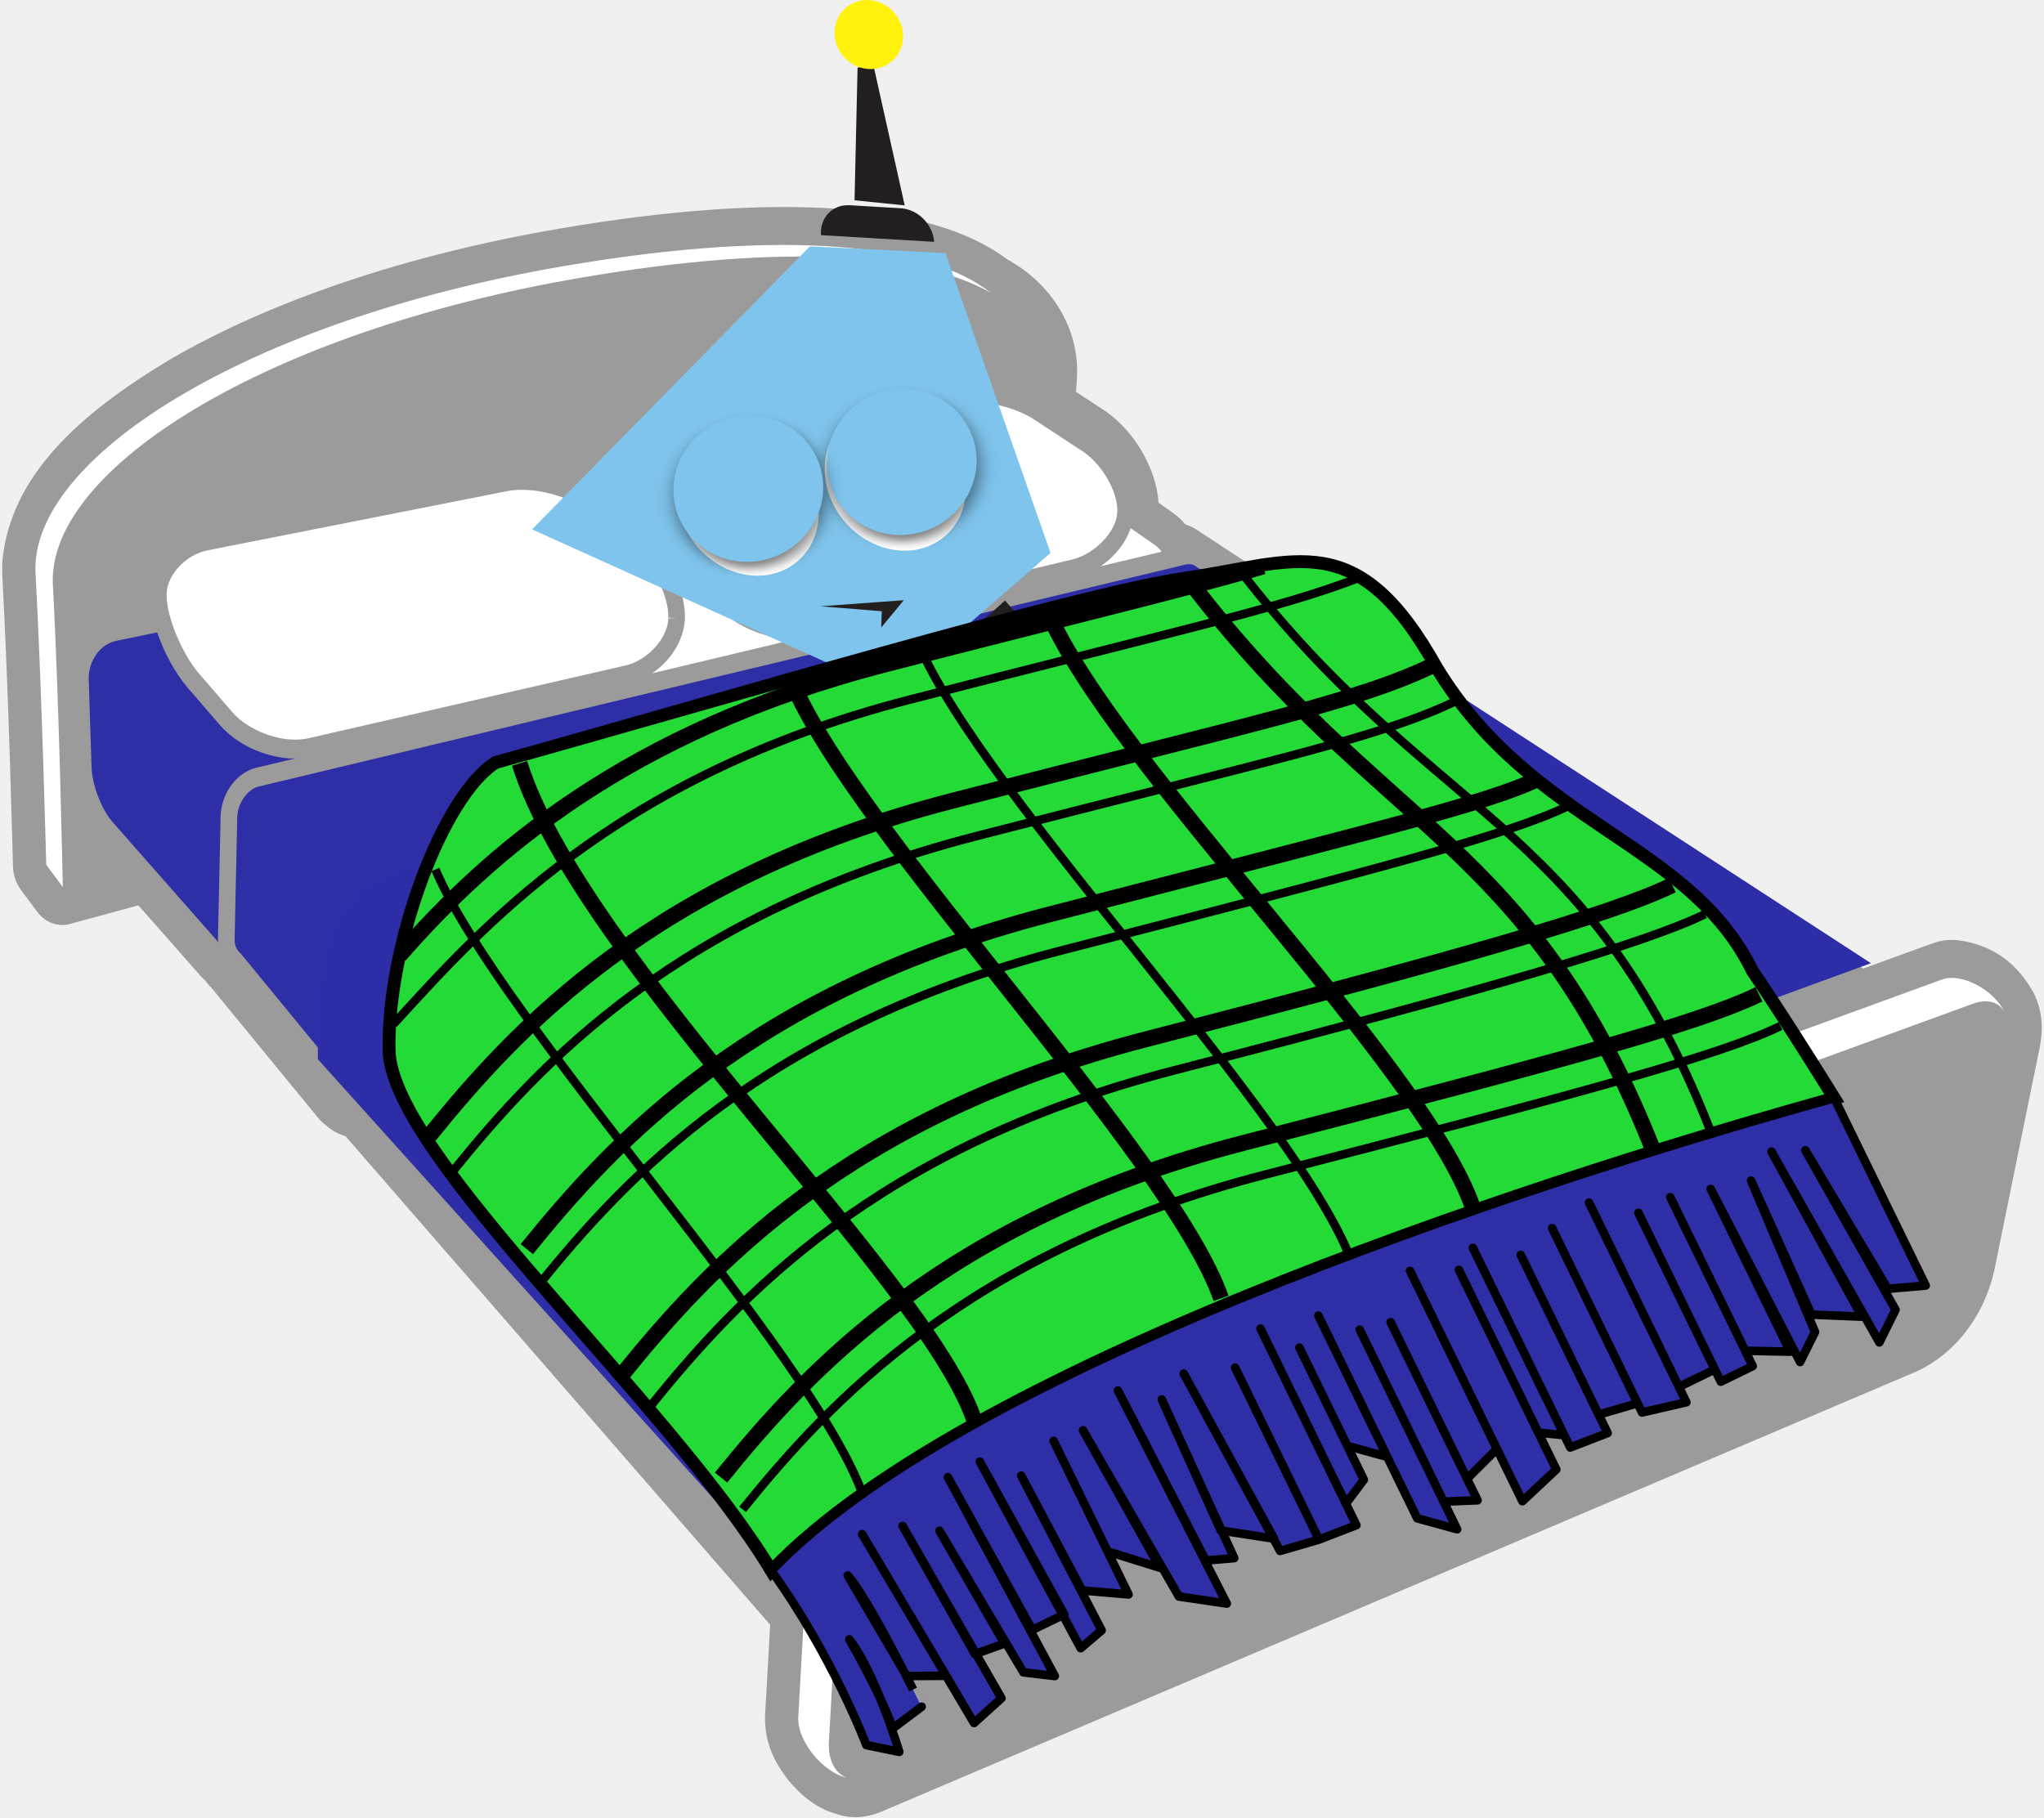
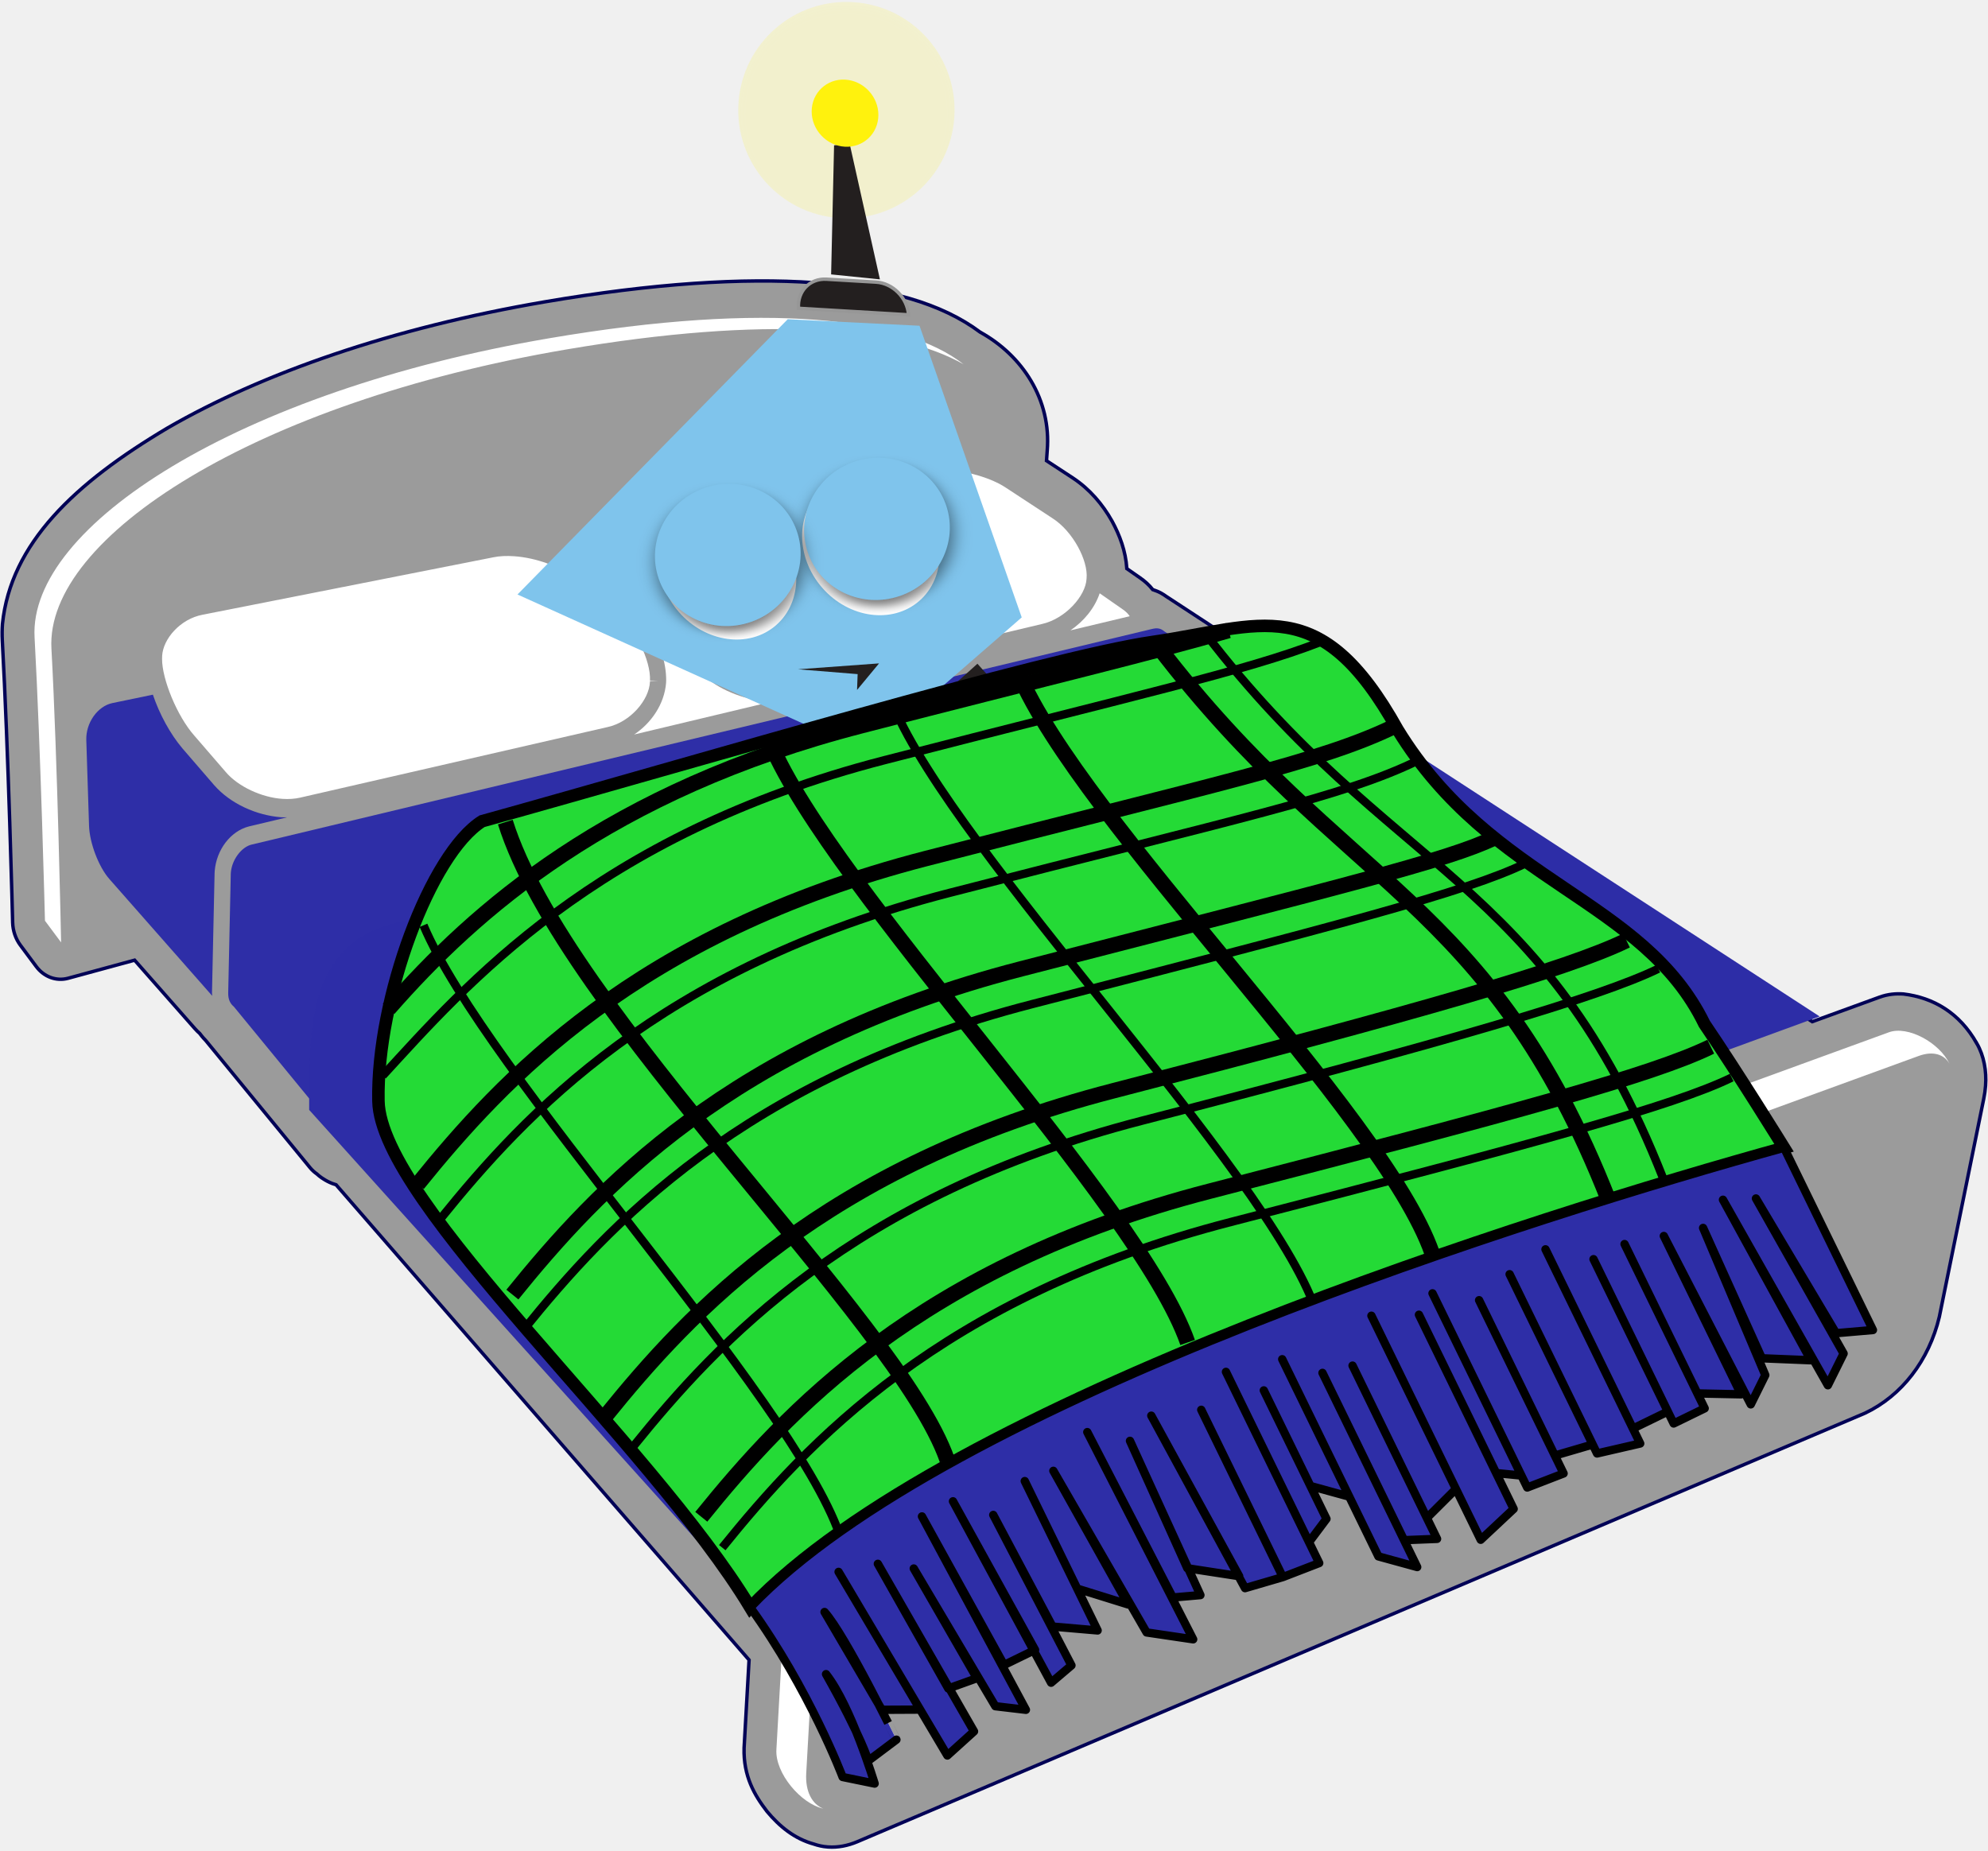
- <svg xmlns="http://www.w3.org/2000/svg" xmlns:xlink="http://www.w3.org/1999/xlink" width="579px" height="515px" viewBox="0 0 579 515" version="1.1">
+ <svg xmlns="http://www.w3.org/2000/svg" xmlns:xlink="http://www.w3.org/1999/xlink" width="579px" height="539px" viewBox="0 0 579 539" version="1.1">
  <defs>
-     <ellipse id="path-1" cx="66.03" cy="50.222" rx="21.283" ry="20.652" />
+     <circle id="path-1" cx="235.5" cy="31.5" r="31.5" />
    <filter x="-50%" y="-50%" width="200%" height="200%" filterUnits="objectBoundingBox" id="filter-2">
+       <feGaussianBlur stdDeviation="1.5" in="SourceAlpha" result="shadowBlurInner1" />
+       <feOffset dx="0" dy="1" in="shadowBlurInner1" result="shadowOffsetInner1" />
+       <feComposite in="shadowOffsetInner1" in2="SourceAlpha" operator="arithmetic" k2="-1" k3="1" result="shadowInnerInner1" />
+       <feColorMatrix values="0 0 0 0 0.988   0 0 0 0 1   0 0 0 0 0.651  0 0 0 0.18 0" type="matrix" in="shadowInnerInner1" />
+     </filter>
+     <ellipse id="path-3" cx="66.03" cy="50.222" rx="21.283" ry="20.652" />
+     <filter x="-50%" y="-50%" width="200%" height="200%" filterUnits="objectBoundingBox" id="filter-4">
      <feGaussianBlur stdDeviation="0 0" in="SourceGraphic" />
    </filter>
-     <filter x="-50%" y="-50%" width="200%" height="200%" filterUnits="objectBoundingBox" id="filter-3">
+     <filter x="-50%" y="-50%" width="200%" height="200%" filterUnits="objectBoundingBox" id="filter-5">
      <feOffset dx="0" dy="2" in="SourceAlpha" result="shadowOffsetOuter1" />
      <feGaussianBlur stdDeviation="2" in="shadowOffsetOuter1" result="shadowBlurOuter1" />
      <feColorMatrix values="0 0 0 0 0   0 0 0 0 0   0 0 0 0 0  0 0 0 0.5 0" type="matrix" in="shadowBlurOuter1" />
    </filter>
-     <ellipse id="path-4" cx="28.254" cy="27.447" rx="21.283" ry="20.652" />
-     <filter x="-50%" y="-50%" width="200%" height="200%" filterUnits="objectBoundingBox" id="filter-5">
+     <ellipse id="path-6" cx="28.254" cy="27.447" rx="21.283" ry="20.652" />
+     <filter x="-50%" y="-50%" width="200%" height="200%" filterUnits="objectBoundingBox" id="filter-7">
      <feGaussianBlur stdDeviation="0 0" in="SourceGraphic" />
    </filter>
-     <filter x="-50%" y="-50%" width="200%" height="200%" filterUnits="objectBoundingBox" id="filter-6">
+     <filter x="-50%" y="-50%" width="200%" height="200%" filterUnits="objectBoundingBox" id="filter-8">
      <feOffset dx="0" dy="2" in="SourceAlpha" result="shadowOffsetOuter1" />
      <feGaussianBlur stdDeviation="2" in="shadowOffsetOuter1" result="shadowBlurOuter1" />
      <feColorMatrix values="0 0 0 0 0   0 0 0 0 0   0 0 0 0 0  0 0 0 0.5 0" type="matrix" in="shadowBlurOuter1" />
    </filter>
  </defs>
  <g id="Story-Boards" stroke="none" stroke-width="1" fill="none" fill-rule="evenodd">
-     <g id="Sleeping-in-Bed" transform="translate(286.5495, 267.8183) rotate(4) translate(-286.5495, -267.8183) translate(-6.95046, -1.181745)">
-       <g id="Green-Bed" transform="translate(293.2898, 291.7944) scale(-1, 1) translate(-293.2898, -291.7944) translate(0.289829, 64.2944)">
-         <g id="g3" transform="translate(0, 0)" fill="#9B9B9B">
-           <path d="M434.483,11.029 C478.478,21.746 515.194,37.585 541.497,55.31 L541.497,55.31 C567.419,73.251 584.791,92.089 585.549,115.678 L585.549,115.678 C585.549,117.204 585.459,118.768 585.266,120.381 L585.266,120.381 C581.269,152.231 576.533,202.107 576.524,202.182 L576.524,202.182 C576.298,204.558 575.342,206.837 573.883,208.557 L573.883,208.557 L568.76,214.522 C566.298,217.376 562.64,218.446 559.283,217.28 L559.283,217.28 L540.325,210.669 L521.451,229.303 C520.929,229.824 520.406,230.265 519.912,230.646 L519.912,230.646 C519.577,231.044 519.351,231.28 519.22,231.415 L519.22,231.415 L519.22,231.415 C518.975,231.662 518.584,232.087 517.996,232.597 L517.996,232.597 L485.144,267.387 C484.504,268.064 483.802,268.618 483.054,269.064 L483.054,269.064 C482.8,269.263 482.56,269.446 482.324,269.612 L482.324,269.612 C481.778,269.988 481.369,270.214 481.166,270.327 L481.166,270.327 L481.157,270.327 C480.356,270.784 479.41,271.214 478.337,271.552 L478.337,271.552 C478.12,271.612 477.753,271.724 477.211,271.843 L477.211,271.843 C477.089,271.972 476.957,272.101 476.83,272.23 L476.83,272.23 L347.581,401.521 L347.237,427.196 C346.893,435.446 343.217,440.761 339.3,445.163 L339.3,445.163 C335.369,449.264 330.788,452.543 324.988,453.714 L324.988,453.714 C323.778,454.037 322.417,454.262 320.944,454.262 L320.944,454.262 L320.845,454.262 L320.845,454.262 C317.954,454.262 315.111,453.494 312.441,452.14 L312.441,452.14 L28.365,307.132 C18.069,301.344 10.856,290.514 8.733,277.642 L8.733,277.642 L0.273,213.447 C0.089,212.088 -1.07736536e-12,210.766 -1.07736536e-12,209.529 L-1.07736536e-12,209.529 C-0.019,205.337 1.031,200.935 3.418,197.399 L3.418,197.399 L3.423,197.404 C9.044,188.902 16.929,185.01 25.714,184.559 L25.714,184.559 C27.903,184.559 30.215,184.908 32.588,185.956 L32.588,185.956 L51.655,194.454 C102.923,166.103 154.049,137.386 204.905,108.105 L204.905,108.105 L247.812,84.107 C247.967,84.016 248.085,83.951 248.17,83.903 L248.17,83.903 C248.433,83.737 248.918,83.446 249.639,83.113 L249.639,83.113 C250.768,82.624 251.216,82.565 251.352,82.511 L251.352,82.511 C251.352,82.511 251.352,82.511 251.588,82.436 L251.588,82.436 C251.701,82.404 251.851,82.355 252.035,82.312 L252.035,82.312 C253.297,80.926 254.61,79.964 255.952,79.157 L255.952,79.157 L259.996,76.739 C260.707,71.606 262.726,67.231 265.222,63.302 L265.222,63.302 C268.357,58.497 272.458,54.364 277.481,51.516 L277.481,51.516 L285.527,47.012 L285.527,44.093 L285.527,44.093 C285.324,29.254 294.603,16.952 307.432,10.996 L307.432,10.996 C319.178,3.434 335.312,0.064 356.676,-1.02318154e-12 L356.676,-1.02318154e-12 C377.494,-1.02318154e-12 403.308,3.445 434.483,11.029 L434.483,11.029" id="path5" />
+     <g id="Sleeping-in-Bed" transform="translate(287.1773, 282.0219) rotate(4) translate(-287.1773, -282.0219) translate(-6.322652, 4.021924)">
+       <g id="Oval" opacity="0.279">
+         <use fill-opacity="0.55" fill="#FFF20D" fill-rule="evenodd" style="mix-blend-mode: soft-light;" xlink:href="#path-1" />
+         <use fill="black" fill-opacity="1" filter="url(#filter-2)" xlink:href="#path-1" />
+       </g>
+       <g id="Green-Bed" transform="translate(293.2898, 309.7944) scale(-1, 1) translate(-293.2898, -309.7944) translate(0.289829, 82.2944)">
+         <g id="g3" transform="translate(0, -0)" stroke="#010256" fill="#9B9B9B">
+           <path d="M434.483,11.029 C478.478,21.746 515.194,37.585 541.497,55.31 L541.497,55.31 C567.419,73.251 584.791,92.089 585.549,115.678 L585.549,115.678 C585.549,117.204 585.459,118.768 585.266,120.381 L585.266,120.381 C581.269,152.231 576.533,202.107 576.524,202.182 L576.524,202.182 C576.298,204.558 575.342,206.837 573.883,208.557 L573.883,208.557 L568.76,214.522 C566.298,217.376 562.64,218.446 559.283,217.28 L559.283,217.28 L540.325,210.669 L521.451,229.303 C520.929,229.824 520.406,230.265 519.912,230.646 L519.912,230.646 C519.577,231.044 519.351,231.28 519.22,231.415 L519.22,231.415 L519.22,231.415 C518.975,231.662 518.584,232.087 517.996,232.597 L517.996,232.597 L485.144,267.387 C484.504,268.064 483.802,268.618 483.054,269.064 L483.054,269.064 C482.8,269.263 482.56,269.446 482.324,269.612 L482.324,269.612 C481.778,269.988 481.369,270.214 481.166,270.327 L481.166,270.327 L481.157,270.327 C480.356,270.784 479.41,271.214 478.337,271.552 L478.337,271.552 C478.12,271.612 477.753,271.724 477.211,271.843 L477.211,271.843 C477.089,271.972 476.957,272.101 476.83,272.23 L476.83,272.23 L347.581,401.521 L347.237,427.196 C346.893,435.446 343.217,440.761 339.3,445.163 L339.3,445.163 C335.369,449.264 330.788,452.543 324.988,453.714 L324.988,453.714 C323.778,454.037 322.417,454.262 320.944,454.262 L320.944,454.262 L320.845,454.262 L320.845,454.262 C317.954,454.262 315.111,453.494 312.441,452.14 L312.441,452.14 L28.365,307.132 C18.069,301.344 10.856,290.514 8.733,277.642 L8.733,277.642 L0.273,213.447 C0.089,212.088 -9.63678518e-13,210.766 -9.63678518e-13,209.529 L-9.63678518e-13,209.529 C-0.019,205.337 1.031,200.935 3.418,197.399 L3.418,197.399 L3.423,197.404 C9.044,188.902 16.929,185.01 25.714,184.559 L25.714,184.559 C27.903,184.559 30.215,184.908 32.588,185.956 L32.588,185.956 L51.655,194.454 C102.923,166.103 154.049,137.386 204.905,108.105 L204.905,108.105 L247.812,84.107 C247.967,84.016 248.085,83.951 248.17,83.903 L248.17,83.903 C248.433,83.737 248.918,83.446 249.639,83.113 L249.639,83.113 C250.768,82.624 251.216,82.565 251.352,82.511 L251.352,82.511 C251.352,82.511 251.352,82.511 251.588,82.436 L251.588,82.436 C251.701,82.404 251.851,82.355 252.035,82.312 L252.035,82.312 C253.297,80.926 254.61,79.964 255.952,79.157 L255.952,79.157 L259.996,76.739 C260.707,71.606 262.726,67.231 265.222,63.302 L265.222,63.302 C268.357,58.497 272.458,54.364 277.481,51.516 L277.481,51.516 L285.527,47.012 L285.527,44.093 L285.527,44.093 C285.324,29.254 294.603,16.952 307.432,10.996 L307.432,10.996 C319.178,3.434 335.312,0.064 356.676,-1.36424205e-12 L356.676,-1.36424205e-12 C377.494,-1.36424205e-12 403.308,3.445 434.483,11.029 L434.483,11.029" id="path5" />
        </g>
        <path d="M296.84,55.649 L282.678,63.582 C276.436,66.941 271.342,75.234 271.497,80.41 L271.497,80.41 L271.497,80.539 L271.497,80.539 C271.408,85.537 276.874,92.589 283.577,94.566 L283.577,94.566 L354.012,116.559 C355.876,117.145 358.122,117.441 360.499,117.441 L360.499,117.441 C366.539,117.462 373.46,115.468 377.579,112.367 L377.579,112.367 L390.483,102.79 C396.458,98.511 401.514,89.439 401.457,84.801 L401.457,84.801 C401.429,84.516 401.448,84.392 401.439,84.392 L401.439,84.392 C401.632,79.921 396.439,73.412 389.702,71.633 L389.702,71.633 L321.636,52.585 L322.196,49.984 L321.636,52.585 C319.517,51.989 316.919,51.682 314.164,51.688 L314.164,51.688 L314.033,51.688 L314.033,51.688 C307.969,51.688 301.133,53.219 296.84,55.649 L296.84,55.649 L296.84,55.649 Z" id="path7" fill="#FFFFFF" />
        <path d="M396.26,119.101 C396.26,119.101 396.251,119.166 396.251,119.343 L396.251,119.343 C396.128,124.637 401.151,131.425 407.62,133.317 L407.62,133.317 L495.582,160.094 C497.074,160.545 498.806,160.792 500.638,160.792 L500.638,160.792 C506.697,160.825 513.782,158.121 517.647,154.16 L517.647,154.16 L527.571,144.174 C532.967,138.859 538.06,128.437 538.461,122.622 L538.461,122.622 C538.484,122.267 538.503,121.966 538.503,121.735 L538.503,121.735 C538.607,116.731 533.969,110.593 527.628,108.922 L527.628,108.922 L444.242,86.306 C442.505,85.816 440.448,85.585 438.268,85.585 L438.268,85.585 C431.993,85.564 424.639,87.622 420.284,90.745 L420.284,90.745 L407.705,99.651 C401.721,103.746 396.387,113.173 396.269,118.94 L396.269,118.94 L393.911,118.806 L396.26,119.101 L396.26,119.101 L396.26,119.101 Z" id="path9" fill="#FFFFFF" />
        <path d="M432.525,21.541 C369.708,6.256 329.747,8.363 311.561,20.692 C331.602,11.056 369.938,10.486 427.398,24.465 C516.673,46.189 574.852,89.627 570.822,121.789 C566.802,153.95 562.042,206.998 562.042,206.998 L567.169,201.027 C567.169,201.027 571.924,151.027 575.949,118.865 C579.974,86.703 521.795,43.26 432.525,21.541 L432.525,21.541 Z" id="path11" fill="#FFFFFF" />
        <path d="M326.65,328.588 L29.165,195.98 C23.812,193.594 14.274,197.952 10.894,203.934 C12.678,201.258 15.955,200.43 20.018,202.247 L317.498,334.855 C324.338,337.902 329.837,347.254 329.724,355.628 L328.669,433.312 C328.599,438.601 326.344,442.153 323.01,443.207 C329.625,442.239 337.723,433.898 337.817,427.045 L338.871,349.361 C338.989,340.982 333.485,331.635 326.65,328.588 L326.65,328.588 Z" id="path13" fill="#FFFFFF" />
        <path d="M540.405,133.151 C538.084,138.708 534.567,144.228 530.688,148.205 L520.769,158.191 C515.646,163.286 507.836,166.119 500.642,166.162 C500.045,166.162 499.465,166.086 498.877,166.049 L509.842,169.488 C515.077,171.23 518.791,176.927 518.862,183.119 C518.862,183.339 518.862,183.538 518.852,183.785 L517.176,218.575 C517.162,218.881 517.082,219.155 517.054,219.456 L549.317,187.59 C552.645,184.306 555.79,177.524 556.294,172.531 L558.832,147.668 C559.326,142.675 556.247,137.606 551.972,136.402 L540.405,133.151 Z" id="path15" fill="#2E2EA7" />
        <path d="M405.186,95.12 L403.369,94.609 C402.592,96.195 401.679,97.743 400.648,99.232 C402.069,97.694 403.585,96.286 405.186,95.12 L405.186,95.12 Z" id="path17" fill="#FFFFFF" />
        <path d="M267.387,84.457 L260.325,88.681 C259.36,89.256 258.659,89.88 258.197,90.509 L275.136,95.824 C271.398,92.884 268.545,88.891 267.387,84.457 L267.387,84.457 Z" id="path19" fill="#FFFFFF" />
        <path d="M391.543,119.349 C391.543,119.171 391.543,118.897 391.571,118.532 C391.896,113.453 394.156,107.965 397.442,103.23 C396.067,104.724 394.603,106.116 393.054,107.299 L380.14,116.876 C375.013,120.655 367.777,122.665 361.017,122.783 L399.758,134.946 C394.946,131.189 391.637,125.492 391.543,119.349 L391.543,119.349 Z" id="path21" fill="#FFFFFF" />
        <path d="M247.779,94.233 L210.94,114.823 L468.078,202.186 C470.685,203.071 475.898,204.843 475.898,204.843 C481.062,206.681 484.645,212.367 484.716,218.467 C484.716,218.768 484.706,219.01 484.706,219.317 L482.729,251.613 L510.552,222.154 C511.668,221.348 512.36,220.187 512.464,218.285 L514.14,183.559 C514.229,179.598 511.536,175.513 508.589,174.68 C508.589,174.68 493.424,169.908 485.842,167.522 C407.638,142.911 251.23,93.69 251.23,93.69 C250.736,93.534 250.288,93.47 249.902,93.47 C249.125,93.47 248.528,93.696 247.779,94.233 Z" id="path23" fill="#2E2EA7" />
        <path d="M464.74,194.329 C490.503,202.542 488.21,226.77 486.566,250.628 L349.357,383.171 C353.545,345.068 345.104,328.592 332.506,319.234 L49.607,192.79 L203.703,107.24 L464.74,194.329 Z" id="rect3548" fill="#2D2DA7" />
      </g>
-       <path d="M250.761,69.499 L240.442,59.4 C236.953,55.983 231.704,56.446 228.717,60.435 L251.667,82.898 C254.656,78.911 254.249,72.911 250.761,69.499" id="Fill-56" fill="#231F1F" transform="translate(241.1921, 70.00482) rotate(315) translate(-241.1921, -70.00482) " />
-       <polyline id="Fill-57" fill="#231F1F" transform="translate(238.5409, 45.1065) rotate(315) translate(-238.5409, -45.1065) " points="223.988 53.8 249.297 25.994 253.094 28.497 233.763 64.219 223.988 53.8" />
-       <path d="M241.465,21.891 C237.546,25.56 231.546,25.185 228.066,21.055 C224.586,16.925 224.942,10.605 228.86,6.936 C232.778,3.272 238.778,3.645 242.258,7.775 C245.737,11.905 245.384,18.226 241.465,21.891" id="Fill-58" fill="#FFF20D" transform="translate(235.162, 14.41524) rotate(315) translate(-235.162, -14.41524) " />
-       <path d="M369.963,230.78 C369.963,260.876 348.614,285.276 322.278,285.276 C295.942,285.276 274.593,260.876 274.593,230.78 C274.593,200.682 295.942,176.283 322.278,176.283 C348.614,176.283 369.963,200.682 369.963,230.78" id="Fill-59" fill="#7FC4EC" transform="translate(322.2779, 230.7794) rotate(315) translate(-322.2779, -230.7794) " />
-       <path d="M362.181,299.722 C362.181,302.347 360.318,304.474 358.022,304.474 L349.151,304.474 C346.855,304.474 344.991,302.347 344.991,299.722 L344.991,289.583 C344.991,286.959 346.855,284.831 349.151,284.831 L358.022,284.831 C360.318,284.831 362.181,286.959 362.181,289.583 L362.181,299.722" id="Fill-60" fill="#7FC4EC" transform="translate(353.5862, 294.6529) rotate(315) translate(-353.5862, -294.6529) " />
-       <path d="M395.118,266.784 C395.118,269.409 393.256,271.537 390.96,271.537 L382.088,271.537 C379.792,271.537 377.93,269.409 377.93,266.784 L377.93,256.645 C377.93,254.021 379.792,251.894 382.088,251.894 L390.96,251.894 C393.256,251.894 395.118,254.021 395.118,256.645 L395.118,266.784" id="Fill-61" fill="#7FC4EC" transform="translate(386.524, 261.7151) rotate(315) translate(-386.524, -261.7151) " />
-       <polyline id="Fill-62" fill="#231F1F" transform="translate(279.7108, 184.3318) rotate(315) translate(-279.7108, -184.3318) " points="292.392 189.212 267.167 189.653 267.03 179.452 292.255 179.011 292.392 189.212" />
-       <path d="M273.636,258.658 C273.168,260.288 271.633,261.174 270.207,260.639 C268.781,260.106 268.004,258.35 268.472,256.72 L272.763,241.762 C273.23,240.135 274.766,239.247 276.191,239.777 C277.618,240.314 278.396,242.067 277.928,243.699 L273.636,258.658" id="Fill-63" fill="#231F1F" transform="translate(273.1997, 250.2092) rotate(315) translate(-273.1997, -250.2092) " />
-       <polyline id="Fill-64" fill="#231F1F" transform="translate(273.9145, 269.4926) rotate(315) translate(-273.9145, -269.4926) " points="267.158 293.301 258.889 266.996 271.662 245.684 288.94 252.23 286.846 259.448 274.322 254.703 266.302 268.084 273.421 290.731 267.158 293.301" />
-       <path d="M264.831,256.244 C264.831,259.919 262.224,262.897 259.009,262.897 C255.793,262.897 253.187,259.919 253.187,256.244 C253.187,252.568 255.793,249.59 259.009,249.59 C262.224,249.59 264.831,252.568 264.831,256.244" id="Fill-65" fill="#231F1F" transform="translate(259.0086, 256.2438) rotate(315) translate(-259.0086, -256.2438) " />
-       <path d="M270.474,276.018 C270.474,279.562 267.96,282.434 264.859,282.434 C261.759,282.434 259.245,279.562 259.245,276.018 C259.245,272.474 261.759,269.602 264.859,269.602 C267.96,269.602 270.474,272.474 270.474,276.018" id="Fill-66" fill="#231F1F" transform="translate(264.8593, 276.0178) rotate(315) translate(-264.8593, -276.0178) " />
-       <path d="M299.756,288.677 C299.735,288.597 299.733,288.515 299.71,288.432 C298.058,282.657 292.62,279.504 287.564,281.392 C282.509,283.282 279.752,289.495 281.404,295.272 C281.427,295.356 281.468,295.423 281.492,295.501 L299.756,288.677" id="Fill-67" fill="#231F1F" transform="translate(290.3403, 288.1726) rotate(315) translate(-290.3403, -288.1726) " />
-       <path d="M340.912,190.509 C341.378,192.139 342.915,193.025 344.341,192.49 C345.767,191.957 346.545,190.202 346.077,188.572 L341.785,173.613 C341.317,171.986 339.783,171.098 338.356,171.629 C336.93,172.166 336.152,173.918 336.62,175.55 L340.912,190.509" id="Fill-68" fill="#231F1F" transform="translate(341.3484, 182.0605) rotate(315) translate(-341.3484, -182.0605) " />
-       <polyline id="Fill-69" fill="#231F1F" transform="translate(360.8037, 182.6033) rotate(315) translate(-360.8037, -182.6033) " points="367.56 206.412 375.829 180.107 363.056 158.795 345.779 165.34 347.872 172.558 360.396 167.814 368.416 181.194 361.298 203.842 367.56 206.412" />
-       <path d="M341.212,168.219 C341.212,171.894 343.819,174.872 347.034,174.872 C350.249,174.872 352.856,171.894 352.856,168.219 C352.856,164.543 350.249,161.565 347.034,161.565 C343.819,161.565 341.212,164.543 341.212,168.219" id="Fill-70" fill="#231F1F" transform="translate(347.0336, 168.2188) rotate(315) translate(-347.0336, -168.2188) " />
-       <path d="M362.036,173.228 C362.036,176.771 364.549,179.643 367.65,179.643 C370.75,179.643 373.263,176.771 373.263,173.228 C373.263,169.684 370.75,166.812 367.65,166.812 C364.549,166.812 362.036,169.684 362.036,173.228" id="Fill-71" fill="#231F1F" transform="translate(367.6495, 173.2276) rotate(315) translate(-367.6495, -173.2276) " />
-       <path d="M370.086,199.515 C370.107,199.436 370.11,199.354 370.133,199.27 C371.786,193.495 377.222,190.342 382.278,192.23 C387.334,194.121 390.091,200.334 388.438,206.111 C388.415,206.195 388.375,206.262 388.351,206.34 L370.086,199.515" id="Fill-72" fill="#231F1F" transform="translate(379.5016, 199.0114) rotate(315) translate(-379.5016, -199.0114) " />
-       <path d="M307.571,209.458 C307.571,212.782 305.211,215.478 302.302,215.478 C299.393,215.478 297.035,212.782 297.035,209.458 C297.035,206.133 299.393,203.437 302.302,203.437 C305.211,203.437 307.571,206.133 307.571,209.458" id="Fill-73" fill="#231F1F" transform="translate(302.3031, 209.4575) rotate(315) translate(-302.3031, -209.4575) " />
-       <path d="M328.989,230.875 C328.989,234.201 326.629,236.896 323.72,236.896 C320.811,236.896 318.453,234.201 318.453,230.875 C318.453,227.551 320.811,224.855 323.72,224.855 C326.629,224.855 328.989,227.551 328.989,230.875" id="Fill-74" fill="#231F1F" transform="translate(323.7209, 230.8753) rotate(315) translate(-323.7209, -230.8753) " />
-       <path d="M349.757,251.644 C349.757,254.969 347.398,257.664 344.489,257.664 C341.58,257.664 339.222,254.969 339.222,251.644 C339.222,248.319 341.58,245.624 344.489,245.624 C347.398,245.624 349.757,248.319 349.757,251.644" id="Fill-75" fill="#231F1F" transform="translate(344.4896, 251.644) rotate(315) translate(-344.4896, -251.644) " />
-       <polyline id="Fill-76" fill="#7FC4EC" transform="translate(231.887, 144.2331) rotate(315) translate(-231.887, -144.2331) " points="162.024 97.976 208.6 199.362 268.482 199.362 301.75 115.718 274.028 89.104 162.024 97.976" />
-       <path d="M229.119,149.412 C229.119,161.288 220.695,170.914 210.305,170.914 C199.914,170.914 191.49,161.288 191.49,149.412 C191.49,137.538 199.914,127.91 210.305,127.91 C220.695,127.91 229.119,137.538 229.119,149.412" id="Fill-77" fill="#FFFFFF" transform="translate(210.3046, 149.4121) rotate(315) translate(-210.3046, -149.4121) " />
-       <path d="M270.251,139.433 C270.251,151.309 261.827,160.935 251.438,160.935 C241.045,160.935 232.622,151.309 232.622,139.433 C232.622,127.559 241.045,117.931 251.438,117.931 C261.827,117.931 270.251,127.559 270.251,139.433" id="Fill-78" fill="#FFFFFF" transform="translate(251.4368, 139.433) rotate(315) translate(-251.4368, -139.433) " />
-       <path d="M217.257,151.161 C217.257,156.211 213.674,160.307 209.254,160.307 C204.835,160.307 201.253,156.211 201.253,151.161 C201.253,146.11 204.835,142.015 209.254,142.015 C213.674,142.015 217.257,146.11 217.257,151.161" id="Fill-79" fill="#231F1F" transform="translate(209.2551, 151.1606) rotate(315) translate(-209.2551, -151.1606) " />
-       <path d="M259.445,138.829 C259.445,143.879 255.861,147.973 251.442,147.973 C247.023,147.973 243.44,143.879 243.44,138.829 C243.44,133.778 247.023,129.682 251.442,129.682 C255.861,129.682 259.445,133.778 259.445,138.829" id="Fill-80" fill="#231F1F" transform="translate(251.4422, 138.8279) rotate(315) translate(-251.4422, -138.8279) " />
-       <polygon id="Fill-81" fill="#231F1F" transform="translate(245.1039, 175.8598) rotate(315) translate(-245.1039, -175.8598) " points="247.809 180.395 244.656 183.763 254.564 182.128 235.643 167.957" />
-       <g id="Sleepy-Eyelids" transform="translate(231.4982, 140.0782) rotate(315) translate(-231.4982, -140.0782) translate(184.4982, 101.0782)">
-         <g id="Oval-4-Copy-2" filter="url(#filter-2)" transform="translate(66.03044, 50.22187) rotate(22) translate(-66.03044, -50.22187) ">
-           <use fill="black" fill-opacity="1" filter="url(#filter-3)" xlink:href="#path-1" />
-           <use fill="#7FC4EC" fill-rule="evenodd" xlink:href="#path-1" />
+       <path d="M250.761,87.499 L240.442,77.4 C236.953,73.983 231.704,74.446 228.717,78.435 L251.667,100.898 C254.656,96.911 254.249,90.911 250.761,87.499" id="Fill-56" stroke="#979797" fill="#231F1F" transform="translate(241.1921, 88.00482) rotate(315) translate(-241.1921, -88.00482) " />
+       <polyline id="Fill-57" fill="#231F1F" transform="translate(238.5409, 63.1065) rotate(315) translate(-238.5409, -63.1065) " points="223.988 71.8 249.297 43.994 253.094 46.497 233.763 82.219 223.988 71.8" />
+       <path d="M241.465,39.891 C237.546,43.56 231.546,43.185 228.066,39.055 C224.586,34.925 224.942,28.605 228.86,24.936 C232.778,21.272 238.778,21.645 242.258,25.775 C245.737,29.905 245.384,36.226 241.465,39.891" id="Fill-58" fill="#FFF20D" transform="translate(235.162, 32.41524) rotate(315) translate(-235.162, -32.41524) " />
+       <path d="M369.963,248.78 C369.963,278.876 348.614,303.276 322.278,303.276 C295.942,303.276 274.593,278.876 274.593,248.78 C274.593,218.682 295.942,194.283 322.278,194.283 C348.614,194.283 369.963,218.682 369.963,248.78" id="Fill-59" fill="#7FC4EC" transform="translate(322.2779, 248.7794) rotate(315) translate(-322.2779, -248.7794) " />
+       <path d="M362.181,317.722 C362.181,320.347 360.318,322.474 358.022,322.474 L349.151,322.474 C346.855,322.474 344.991,320.347 344.991,317.722 L344.991,307.583 C344.991,304.959 346.855,302.831 349.151,302.831 L358.022,302.831 C360.318,302.831 362.181,304.959 362.181,307.583 L362.181,317.722" id="Fill-60" fill="#7FC4EC" transform="translate(353.5862, 312.6529) rotate(315) translate(-353.5862, -312.6529) " />
+       <path d="M395.118,284.784 C395.118,287.409 393.256,289.537 390.96,289.537 L382.088,289.537 C379.792,289.537 377.93,287.409 377.93,284.784 L377.93,274.645 C377.93,272.021 379.792,269.894 382.088,269.894 L390.96,269.894 C393.256,269.894 395.118,272.021 395.118,274.645 L395.118,284.784" id="Fill-61" fill="#7FC4EC" transform="translate(386.524, 279.7151) rotate(315) translate(-386.524, -279.7151) " />
+       <polyline id="Fill-62" fill="#231F1F" transform="translate(279.7108, 202.3318) rotate(315) translate(-279.7108, -202.3318) " points="292.392 207.212 267.167 207.653 267.03 197.452 292.255 197.011 292.392 207.212" />
+       <path d="M273.636,276.658 C273.168,278.288 271.633,279.174 270.207,278.639 C268.781,278.106 268.004,276.35 268.472,274.72 L272.763,259.762 C273.23,258.135 274.766,257.247 276.191,257.777 C277.618,258.314 278.396,260.067 277.928,261.699 L273.636,276.658" id="Fill-63" fill="#231F1F" transform="translate(273.1997, 268.2092) rotate(315) translate(-273.1997, -268.2092) " />
+       <polyline id="Fill-64" fill="#231F1F" transform="translate(273.9145, 287.4926) rotate(315) translate(-273.9145, -287.4926) " points="267.158 311.301 258.889 284.996 271.662 263.684 288.94 270.23 286.846 277.448 274.322 272.703 266.302 286.084 273.421 308.731 267.158 311.301" />
+       <path d="M264.831,274.244 C264.831,277.919 262.224,280.897 259.009,280.897 C255.793,280.897 253.187,277.919 253.187,274.244 C253.187,270.568 255.793,267.59 259.009,267.59 C262.224,267.59 264.831,270.568 264.831,274.244" id="Fill-65" fill="#231F1F" transform="translate(259.0086, 274.2438) rotate(315) translate(-259.0086, -274.2438) " />
+       <path d="M270.474,294.018 C270.474,297.562 267.96,300.434 264.859,300.434 C261.759,300.434 259.245,297.562 259.245,294.018 C259.245,290.474 261.759,287.602 264.859,287.602 C267.96,287.602 270.474,290.474 270.474,294.018" id="Fill-66" fill="#231F1F" transform="translate(264.8593, 294.0178) rotate(315) translate(-264.8593, -294.0178) " />
+       <path d="M299.756,306.677 C299.735,306.597 299.733,306.515 299.71,306.432 C298.058,300.657 292.62,297.504 287.564,299.392 C282.509,301.282 279.752,307.495 281.404,313.272 C281.427,313.356 281.468,313.423 281.492,313.501 L299.756,306.677" id="Fill-67" fill="#231F1F" transform="translate(290.3403, 306.1726) rotate(315) translate(-290.3403, -306.1726) " />
+       <path d="M340.912,208.509 C341.378,210.139 342.915,211.025 344.341,210.49 C345.767,209.957 346.545,208.202 346.077,206.572 L341.785,191.613 C341.317,189.986 339.783,189.098 338.356,189.629 C336.93,190.166 336.152,191.918 336.62,193.55 L340.912,208.509" id="Fill-68" fill="#231F1F" transform="translate(341.3484, 200.0605) rotate(315) translate(-341.3484, -200.0605) " />
+       <polyline id="Fill-69" fill="#231F1F" transform="translate(360.8037, 200.6033) rotate(315) translate(-360.8037, -200.6033) " points="367.56 224.412 375.829 198.107 363.056 176.795 345.779 183.34 347.872 190.558 360.396 185.814 368.416 199.194 361.298 221.842 367.56 224.412" />
+       <path d="M341.212,186.219 C341.212,189.894 343.819,192.872 347.034,192.872 C350.249,192.872 352.856,189.894 352.856,186.219 C352.856,182.543 350.249,179.565 347.034,179.565 C343.819,179.565 341.212,182.543 341.212,186.219" id="Fill-70" fill="#231F1F" transform="translate(347.0336, 186.2188) rotate(315) translate(-347.0336, -186.2188) " />
+       <path d="M362.036,191.228 C362.036,194.771 364.549,197.643 367.65,197.643 C370.75,197.643 373.263,194.771 373.263,191.228 C373.263,187.684 370.75,184.812 367.65,184.812 C364.549,184.812 362.036,187.684 362.036,191.228" id="Fill-71" fill="#231F1F" transform="translate(367.6495, 191.2276) rotate(315) translate(-367.6495, -191.2276) " />
+       <path d="M370.086,217.515 C370.107,217.436 370.11,217.354 370.133,217.27 C371.786,211.495 377.222,208.342 382.278,210.23 C387.334,212.121 390.091,218.334 388.438,224.111 C388.415,224.195 388.375,224.262 388.351,224.34 L370.086,217.515" id="Fill-72" fill="#231F1F" transform="translate(379.5016, 217.0114) rotate(315) translate(-379.5016, -217.0114) " />
+       <path d="M307.571,227.458 C307.571,230.782 305.211,233.478 302.302,233.478 C299.393,233.478 297.035,230.782 297.035,227.458 C297.035,224.133 299.393,221.437 302.302,221.437 C305.211,221.437 307.571,224.133 307.571,227.458" id="Fill-73" fill="#231F1F" transform="translate(302.3031, 227.4575) rotate(315) translate(-302.3031, -227.4575) " />
+       <path d="M328.989,248.875 C328.989,252.201 326.629,254.896 323.72,254.896 C320.811,254.896 318.453,252.201 318.453,248.875 C318.453,245.551 320.811,242.855 323.72,242.855 C326.629,242.855 328.989,245.551 328.989,248.875" id="Fill-74" fill="#231F1F" transform="translate(323.7209, 248.8753) rotate(315) translate(-323.7209, -248.8753) " />
+       <path d="M349.757,269.644 C349.757,272.969 347.398,275.664 344.489,275.664 C341.58,275.664 339.222,272.969 339.222,269.644 C339.222,266.319 341.58,263.624 344.489,263.624 C347.398,263.624 349.757,266.319 349.757,269.644" id="Fill-75" fill="#231F1F" transform="translate(344.4896, 269.644) rotate(315) translate(-344.4896, -269.644) " />
+       <polyline id="Fill-76" fill="#7FC4EC" transform="translate(231.887, 162.2331) rotate(315) translate(-231.887, -162.2331) " points="162.024 115.976 208.6 217.362 268.482 217.362 301.75 133.718 274.028 107.104 162.024 115.976" />
+       <path d="M229.119,167.412 C229.119,179.288 220.695,188.914 210.305,188.914 C199.914,188.914 191.49,179.288 191.49,167.412 C191.49,155.538 199.914,145.91 210.305,145.91 C220.695,145.91 229.119,155.538 229.119,167.412" id="Fill-77" fill="#FFFFFF" transform="translate(210.3046, 167.4121) rotate(315) translate(-210.3046, -167.4121) " />
+       <path d="M270.251,157.433 C270.251,169.309 261.827,178.935 251.438,178.935 C241.045,178.935 232.622,169.309 232.622,157.433 C232.622,145.559 241.045,135.931 251.438,135.931 C261.827,135.931 270.251,145.559 270.251,157.433" id="Fill-78" fill="#FFFFFF" transform="translate(251.4368, 157.433) rotate(315) translate(-251.4368, -157.433) " />
+       <path d="M217.257,169.161 C217.257,174.211 213.674,178.307 209.254,178.307 C204.835,178.307 201.253,174.211 201.253,169.161 C201.253,164.11 204.835,160.015 209.254,160.015 C213.674,160.015 217.257,164.11 217.257,169.161" id="Fill-79" fill="#231F1F" transform="translate(209.2551, 169.1606) rotate(315) translate(-209.2551, -169.1606) " />
+       <path d="M259.445,156.829 C259.445,161.879 255.861,165.973 251.442,165.973 C247.023,165.973 243.44,161.879 243.44,156.829 C243.44,151.778 247.023,147.682 251.442,147.682 C255.861,147.682 259.445,151.778 259.445,156.829" id="Fill-80" fill="#231F1F" transform="translate(251.4422, 156.8279) rotate(315) translate(-251.4422, -156.8279) " />
+       <polygon id="Fill-81" fill="#231F1F" transform="translate(245.1039, 193.8598) rotate(315) translate(-245.1039, -193.8598) " points="247.809 198.395 244.656 201.763 254.564 200.128 235.643 185.957" />
+       <g id="Sleepy-Eyelids" transform="translate(231.4982, 158.0782) rotate(315) translate(-231.4982, -158.0782) translate(184.4982, 119.0782)">
+         <g id="Oval-4-Copy-2" filter="url(#filter-4)" transform="translate(66.03044, 50.22187) rotate(22) translate(-66.03044, -50.22187) ">
+           <use fill="black" fill-opacity="1" filter="url(#filter-5)" xlink:href="#path-3" />
+           <use fill="#7FC4EC" fill-rule="evenodd" xlink:href="#path-3" />
        </g>
-         <g id="Oval-4-Copy-3" filter="url(#filter-5)" transform="translate(28.25377, 27.44737) rotate(22) translate(-28.25377, -27.44737) ">
-           <use fill="black" fill-opacity="1" filter="url(#filter-6)" xlink:href="#path-4" />
-           <use fill="#7FC4EC" fill-rule="evenodd" xlink:href="#path-4" />
+         <g id="Oval-4-Copy-3" filter="url(#filter-7)" transform="translate(28.25377, 27.44737) rotate(22) translate(-28.25377, -27.44737) ">
+           <use fill="black" fill-opacity="1" filter="url(#filter-8)" xlink:href="#path-6" />
+           <use fill="#7FC4EC" fill-rule="evenodd" xlink:href="#path-6" />
        </g>
      </g>
-       <g id="Green-Blanket" transform="translate(325.2207, 307.3714) rotate(330) translate(-325.2207, -307.3714) translate(142.7207, 147.3714)">
+       <g id="Green-Blanket" transform="translate(325.2207, 325.3714) rotate(330) translate(-325.2207, -325.3714) translate(142.7207, 165.3714)">
        <path d="M264.133,39.017 C294.298,48.697 314.408,46.759 316.922,93.234 C321.949,145.516 359.656,168.752 359.656,209.415 C362.169,226.84 364.683,252.013 364.683,252.013 C291.784,238.459 113.311,211.353 35.385,240.395 C30.358,184.242 -9.861,87.423 2.706,60.314 C15.275,33.208 47.954,2.226 65.55,0.29 C128.394,11.908 233.968,29.335 264.133,39.017 Z" id="Fill-1" fill="#24DA36" />
        <path d="M65.55,0.29 C128.394,11.908 233.968,29.335 264.133,39.017 C294.298,48.697 314.408,46.759 316.922,93.234 C321.949,145.516 359.656,168.752 359.656,209.415 C362.169,226.84 364.683,252.013 364.683,252.013 C291.784,238.459 113.311,211.353 35.385,240.395 C30.358,184.242 -9.861,87.423 2.706,60.314 C15.275,33.208 47.954,2.226 65.55,0.29 L65.55,0.29 Z" id="Stroke-2" stroke="#000000" stroke-width="3.645" />
        <path d="M36.937,20.06 C34.423,66.531 73.091,190.053 68.064,232.65" id="Stroke-3" stroke="#000000" stroke-width="2.43" />
        <path d="M71.54,3.493 C62.819,60.72 110.798,184.242 105.77,226.84 M151.018,16.641 C148.504,63.111 188.724,184.242 183.697,226.84" id="Stroke-4" stroke="#000000" stroke-width="4.5" />
        <path d="M187.948,22.701 C185.435,69.172 226.426,191.987 221.403,234.586" id="Stroke-5" stroke="#000000" stroke-width="2.43" />
        <path d="M224.875,30.076 C222.365,76.546 264.133,191.987 259.105,234.586" id="Stroke-6" stroke="#000000" stroke-width="4.5" />
        <path d="M278.843,43.344 C296.439,130.479 336.659,149.841 329.118,244.722" id="Stroke-7" stroke="#000000" stroke-width="2.43" />
        <path d="M13.055,128.089 C48.248,111.629 102.294,90.329 187.762,107.756 C281.77,126.925 313.394,133.896 328.528,133.896" id="Stroke-8" stroke="#000000" stroke-width="4.5" />
        <path d="M3.962,99.041 C39.155,82.583 93.201,61.283 178.669,78.71 C264.133,96.138 294.298,103.883 318.18,103.883 M11.503,138.738 C46.696,122.278 100.743,100.978 186.21,118.405 C276.383,136.795 314.408,144.547 333.262,144.547" id="Stroke-9" stroke="#000000" stroke-width="2.43" />
        <path d="M21.854,171.824 C57.047,155.364 111.092,134.065 196.559,151.492 C286.732,169.878 331.042,177.633 349.896,177.633" id="Stroke-10" stroke="#000000" stroke-width="4.5" />
        <path d="M25.33,183.274 C60.523,166.814 114.567,145.516 200.035,162.943 C290.208,181.328 335.776,189.084 354.628,189.084" id="Stroke-11" stroke="#000000" stroke-width="2.43" />
        <path d="M34.127,210.384 C69.32,193.925 123.367,172.625 208.834,190.053 C299.007,208.438 339.546,216.193 358.4,216.193" id="Stroke-12" stroke="#000000" stroke-width="4.5" />
        <path d="M364.683,252.013 C291.784,238.459 113.311,211.353 35.385,240.395 C40.413,269.441 37.899,296.55 37.899,296.55 L45.44,302.359 C45.44,302.359 49.21,279.122 46.696,267.504 C47.954,288.804 46.696,295.582 46.696,295.582 L56.751,293.644 C56.751,293.646 56.751,259.759 54.237,251.046 L56.751,283.963 L66.806,288.804 L63.036,242.331 L68.064,304.295 L78.119,301.39 L74.347,245.235 L76.861,286.868 L85.66,287.835 L83.146,251.046 L86.916,297.517 L94.457,302.359 L91.944,238.459 L94.457,287.835 L104.512,287.835 L101.999,238.459 L104.512,298.486 L112.054,296.55 L110.798,247.173 L112.054,283.963 L123.367,290.741 L123.367,242.331 L123.367,277.186 L134.677,287.835 L132.164,243.299 L135.935,297.517 L147.246,305.263 L145.99,237.49 L147.246,291.708 L154.787,294.613 L156.045,245.235 L154.787,285.899 L167.356,294.613 L164.842,241.362 L167.356,298.486 L178.669,300.423 L178.669,246.204 L178.669,300.423 L189.98,301.39 L189.98,239.426 L189.98,294.613 L197.521,290.741 L197.521,249.108 L197.521,280.09 L206.321,287.835 L206.321,243.299 L206.321,307.201 L215.118,314.945 L215.118,252.013 L215.118,306.232 L223.917,310.104 L223.917,253.95 L223.917,303.328 L235.226,299.454 L235.226,243.299 L235.226,315.914 L247.792,312.041 L247.792,249.108 L247.792,300.423 L254.078,304.295 L254.078,245.235 L254.078,308.168 L265.391,309.135 L265.391,252.981 L265.391,303.328 L276.702,305.263 L276.702,250.077 L276.702,308.168 L289.27,311.073 L289.27,248.14 L289.27,306.232 L300.583,306.232 L300.583,256.853 L300.583,310.104 L310.636,310.104 L310.636,256.853 L310.636,305.263 L321.949,311.073 L321.949,259.759 L323.207,314.945 L330.746,309.135 L333.262,262.662 L332.004,304.295 L344.573,311.073 L342.059,257.822 L345.831,319.786 L353.999,313.491 L350.856,261.695 L354.628,307.201 L364.683,311.073 L364.683,252.013 L364.683,252.013 Z" id="Fill-13" fill="#FFFFFF" />
        <path d="M364.683,252.013 C291.784,238.459 113.311,211.353 35.385,240.395 C40.413,269.441 37.899,296.55 37.899,296.55 L45.44,302.359 C45.44,302.359 49.21,279.122 46.696,267.504 C47.954,288.804 46.696,295.582 46.696,295.582 L56.751,293.644 C56.751,293.646 56.751,259.759 54.237,251.046 L56.751,283.963 L66.806,288.804 L63.036,242.331 L68.064,304.295 L78.119,301.39 L74.347,245.235 L76.861,286.868 L85.66,287.835 L83.146,251.046 L86.916,297.517 L94.457,302.359 L91.944,238.459 L94.457,287.835 L104.512,287.835 L101.999,238.459 L104.512,298.486 L112.054,296.55 L110.798,247.173 L112.054,283.963 L123.367,290.741 L123.367,242.331 L123.367,277.186 L134.677,287.835 L132.164,243.299 L135.935,297.517 L147.246,305.263 L145.99,237.49 L147.246,291.708 L154.787,294.613 L156.045,245.235 L154.787,285.899 L167.356,294.613 L164.842,241.362 L167.356,298.486 L178.669,300.423 L178.669,246.204 L178.669,300.423 L189.98,301.39 L189.98,239.426 L189.98,294.613 L197.521,290.741 L197.521,249.108 L197.521,280.09 L206.321,287.835 L206.321,243.299 L206.321,307.201 L215.118,314.945 L215.118,252.013 L215.118,306.232 L223.917,310.104 L223.917,253.95 L223.917,303.328 L235.226,299.454 L235.226,243.299 L235.226,315.914 L247.792,312.041 L247.792,249.108 L247.792,300.423 L254.078,304.295 L254.078,245.235 L254.078,308.168 L265.391,309.135 L265.391,252.981 L265.391,303.328 L276.702,305.263 L276.702,250.077 L276.702,308.168 L289.27,311.073 L289.27,248.14 L289.27,306.232 L300.583,306.232 L300.583,256.853 L300.583,310.104 L310.636,310.104 L310.636,256.853 L310.636,305.263 L321.949,311.073 L321.949,259.759 L323.207,314.945 L330.746,309.135 L333.262,262.662 L332.004,304.295 L344.573,311.073 L342.059,257.822 L345.831,319.786 L353.999,313.491 L350.856,261.695 L354.628,307.201 L364.683,311.073 L364.683,252.013 L364.683,252.013 Z" id="Stroke-14" stroke="#000000" stroke-width="2.43" stroke-linecap="round" stroke-linejoin="round" fill="#2E2EA7" />
        <path d="M2.41,87.088 C37.603,70.63 91.65,49.33 177.117,66.757 C262.581,84.185 292.746,91.93 316.628,91.93" id="Stroke-15" stroke="#000000" stroke-width="4.5" />
        <path d="M35.679,221.141 C70.871,204.683 124.918,183.383 210.386,200.81 C300.558,219.195 341.097,226.95 359.951,226.95" id="Stroke-16" stroke="#000000" stroke-width="2.43" />
        <path d="M264.878,40.953 C282.474,128.089 319.591,148.646 312.049,243.527" id="Stroke-17" stroke="#000000" stroke-width="4.5" />
        <path d="M7.065,54.218 C39.93,41.345 93.201,18.252 178.669,35.68 C252.261,50.686 284.849,58.513 307.732,60.398" id="Stroke-18" stroke="#000000" stroke-width="2.43" />
        <path d="M17.137,37.482 C52.203,22.712 102.772,8.567 177.117,23.727 C231.171,34.749 263.105,41.899 285.317,45.664" id="Stroke-19" stroke="#000000" stroke-width="4.5" />
      </g>
    </g>
  </g>
</svg>
